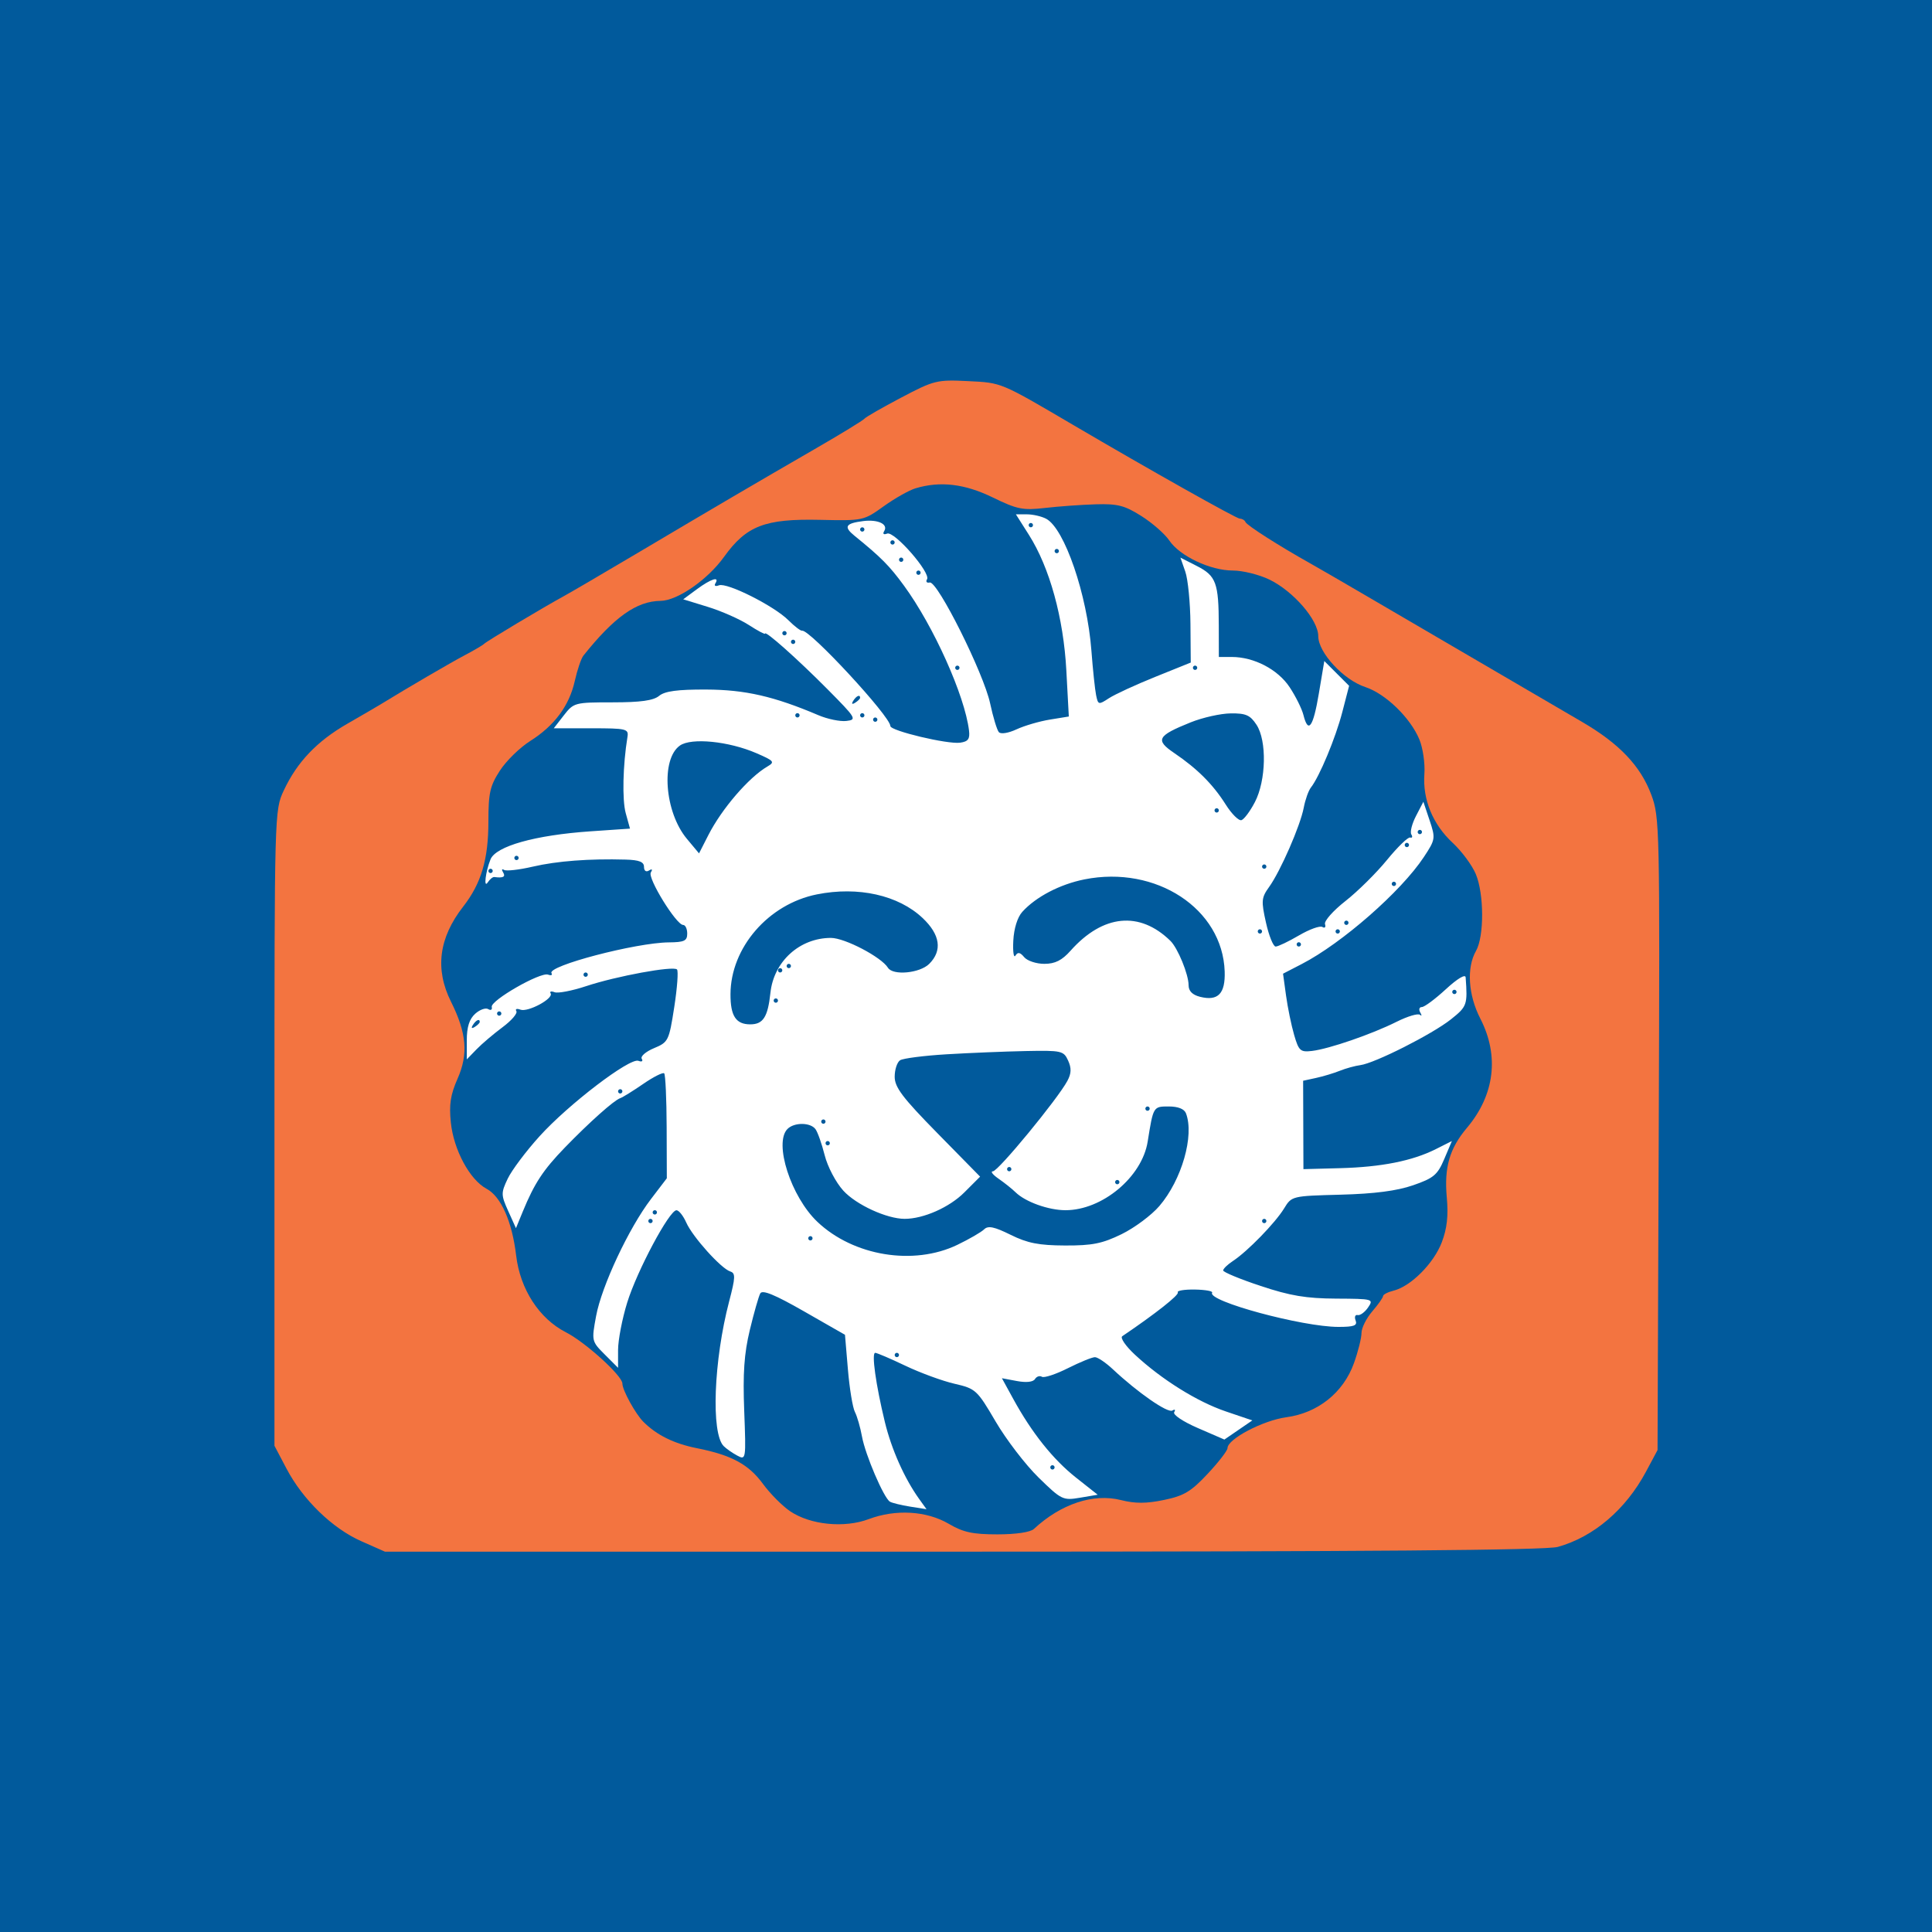
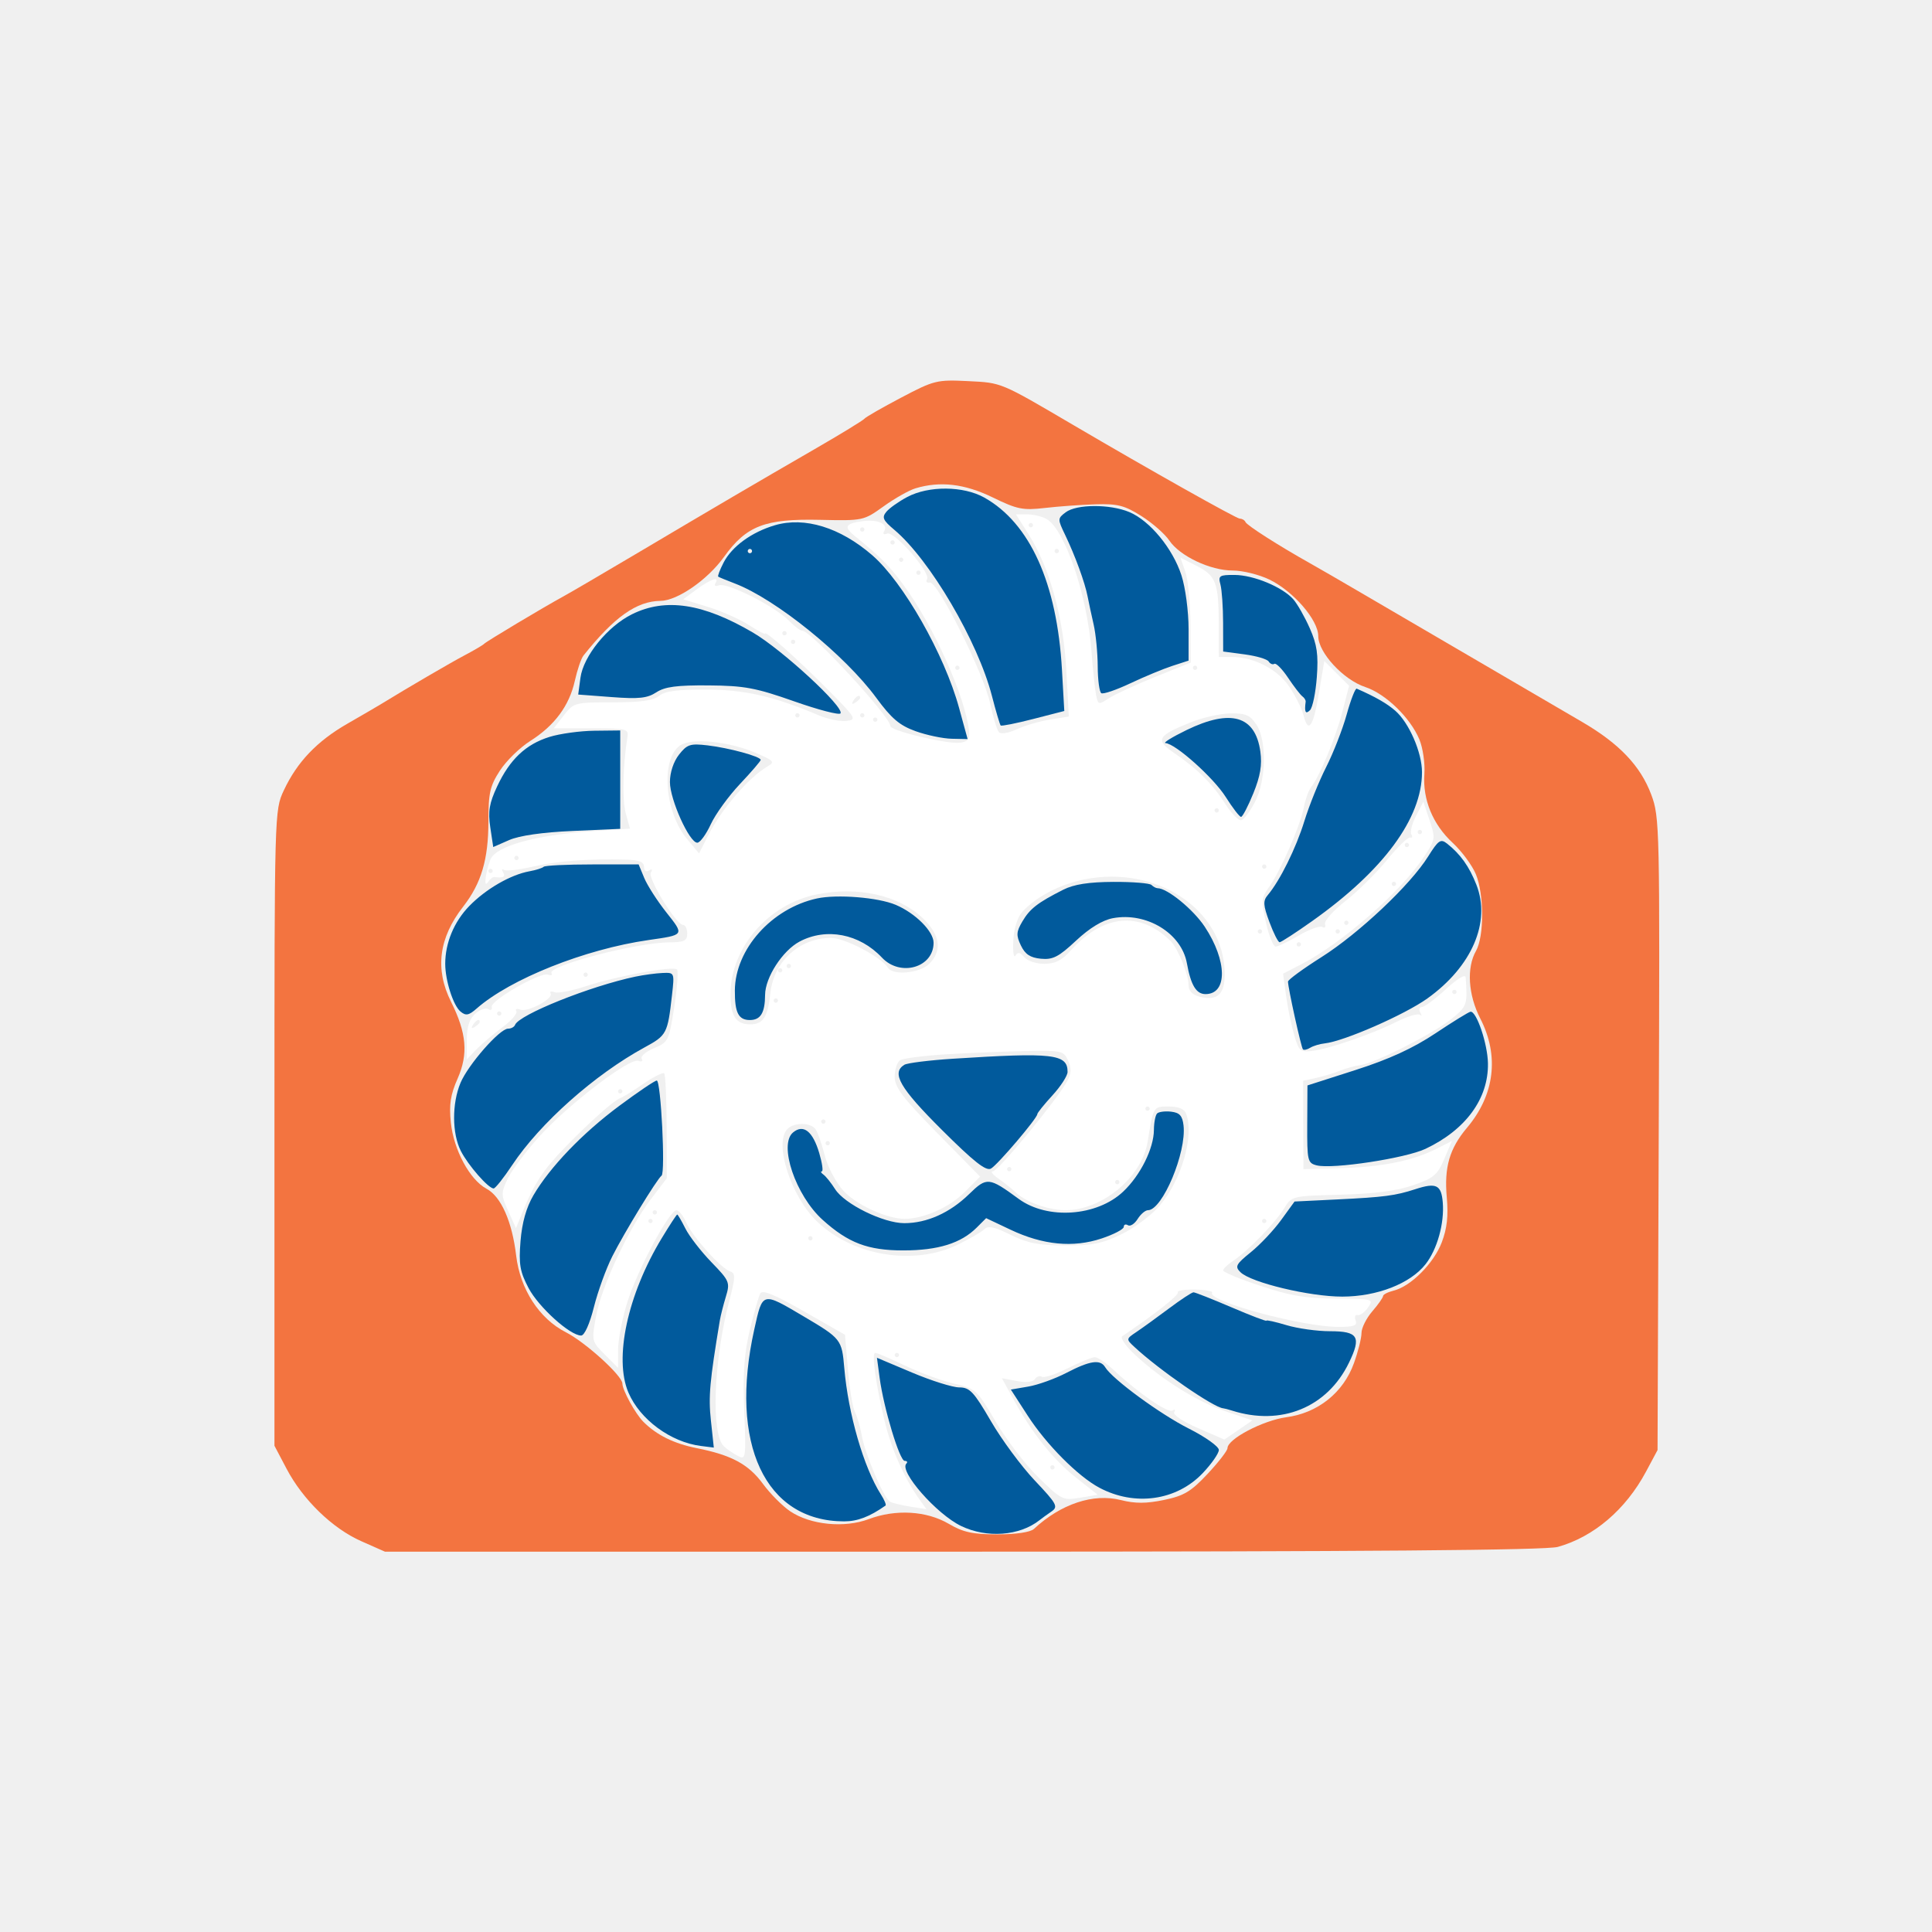
<svg xmlns="http://www.w3.org/2000/svg" viewBox="0 0 447 447">
-   <rect x="0" y="0" width="447" height="447" fill="#015A9C" />
+   <path d="M 209.929 114.976 C 207.964 116.015, 205.780 117.560, 205.075 118.410 C 203.992 119.714, 204.281 120.365, 206.925 122.590 C 215.143 129.505, 226.231 148.373, 229.497 161.001 C 230.422 164.575, 231.333 167.657, 231.522 167.849 C 231.710 168.041, 235.100 167.366, 239.053 166.349 L 246.242 164.500 245.704 155 C 244.567 134.928, 238.302 121.034, 227.720 115.115 C 222.891 112.414, 214.894 112.352, 209.929 114.976 M 246.563 118.529 C 244.678 119.955, 244.674 120.093, 246.432 123.747 C 248.740 128.545, 251.024 134.801, 251.637 138 C 251.901 139.375, 252.529 142.300, 253.034 144.500 C 253.538 146.700, 253.962 151.061, 253.976 154.191 C 253.989 157.321, 254.365 160.107, 254.810 160.383 C 255.256 160.658, 258.293 159.621, 261.560 158.079 C 264.827 156.537, 269.188 154.728, 271.250 154.060 L 275 152.845 275 145.537 C 275 141.476, 274.267 135.959, 273.349 133.119 C 271.342 126.904, 266.027 120.456, 261.274 118.470 C 256.794 116.598, 249.075 116.629, 246.563 118.529 M 179.265 121.530 C 173.900 123.114, 169.343 126.436, 167.411 130.172 C 166.554 131.830, 165.998 133.291, 166.176 133.420 C 166.354 133.549, 168.075 134.256, 170 134.992 C 179.488 138.615, 195.456 151.527, 202.768 161.488 C 206.262 166.249, 208.150 167.848, 211.840 169.172 C 214.403 170.092, 218.159 170.880, 220.186 170.922 L 223.873 171 221.886 163.750 C 218.503 151.400, 208.993 134.688, 201.803 128.457 C 194.381 122.026, 186.152 119.496, 179.265 121.530 M 173 127.500 C 173 127.775, 173.225 128, 173.500 128 C 173.775 128, 174 127.775, 174 127.500 C 174 127.225, 173.775 127, 173.500 127 C 173.225 127, 173 127.225, 173 127.500 M 282.370 135.250 C 282.701 136.488, 282.979 140.480, 282.986 144.121 L 283 150.742 287.959 151.400 C 290.686 151.762, 293.192 152.502, 293.528 153.045 C 293.864 153.588, 294.459 153.834, 294.851 153.592 C 295.244 153.349, 296.671 154.804, 298.023 156.825 C 299.376 158.846, 300.862 160.775, 301.326 161.112 C 301.791 161.448, 302.132 162.011, 302.085 162.362 C 301.764 164.761, 302.063 165.337, 303.092 164.308 C 303.692 163.708, 304.401 160.272, 304.667 156.672 C 305.053 151.448, 304.724 149.165, 303.037 145.351 C 301.875 142.723, 300.153 139.706, 299.212 138.645 C 296.683 135.798, 290.041 133.047, 285.633 133.022 C 282.108 133.002, 281.820 133.198, 282.370 135.250 M 146.219 142.121 C 140.564 144.920, 134.969 151.815, 134.299 156.810 L 133.778 160.695 141.526 161.281 C 147.803 161.755, 149.763 161.547, 151.848 160.183 C 153.832 158.886, 156.607 158.518, 163.961 158.579 C 172.237 158.647, 174.855 159.135, 183.732 162.262 C 189.360 164.244, 194.192 165.499, 194.469 165.050 C 195.365 163.600, 180.984 150.330, 174.210 146.357 C 162.672 139.590, 153.987 138.276, 146.219 142.121 M 311.585 165.286 C 310.638 168.704, 308.496 174.195, 306.825 177.490 C 305.154 180.784, 302.885 186.409, 301.782 189.990 C 299.857 196.242, 296.146 203.740, 293.320 207.091 C 292.190 208.430, 292.251 209.419, 293.705 213.341 C 294.654 215.903, 295.714 218, 296.059 218 C 296.404 218, 299.794 215.798, 303.593 213.106 C 320.092 201.417, 329 189.340, 329 178.662 C 329 174.101, 326.027 167.249, 322.836 164.454 C 320.903 162.762, 318.220 161.223, 313.904 159.333 C 313.576 159.190, 312.533 161.868, 311.585 165.286 M 274.500 168.926 C 271.200 170.533, 269.022 171.881, 269.660 171.923 C 272 172.078, 280.774 179.933, 283.596 184.400 C 285.193 186.928, 286.785 188.997, 287.134 188.998 C 287.482 188.999, 288.763 186.547, 289.980 183.550 C 291.603 179.552, 292.035 176.976, 291.601 173.879 C 290.441 165.580, 284.758 163.934, 274.500 168.926 M 127.127 170.498 C 121.646 172.207, 117.948 175.706, 115.024 181.949 C 113.202 185.838, 112.883 187.733, 113.432 191.396 L 114.119 195.977 117.810 194.359 C 120.149 193.333, 125.527 192.562, 132.500 192.254 L 143.500 191.767 143.500 180.384 L 143.500 169 137.500 169.067 C 134.200 169.104, 129.532 169.748, 127.127 170.498 M 157.102 174.597 C 155.834 176.210, 155 178.724, 155 180.939 C 155 185.008, 159.520 195.015, 161.339 194.974 C 161.978 194.960, 163.374 193.048, 164.443 190.724 C 165.512 188.401, 168.549 184.207, 171.193 181.403 C 173.837 178.600, 176 176.084, 176 175.812 C 176 175.037, 168.688 173.040, 163.710 172.455 C 159.700 171.983, 158.973 172.219, 157.102 174.597 M 330.413 198.176 C 326.304 204.743, 314.417 215.957, 305.750 221.443 C 301.488 224.141, 298 226.691, 298 227.109 C 298 228.545, 301.054 242.387, 301.460 242.794 C 301.684 243.017, 302.440 242.846, 303.141 242.413 C 303.842 241.980, 305.357 241.525, 306.508 241.402 C 310.936 240.930, 324.984 234.778, 330.257 231.002 C 340.551 223.631, 344.979 213.357, 341.591 204.708 C 339.934 200.477, 337.903 197.628, 334.795 195.176 C 333.321 194.013, 332.791 194.376, 330.413 198.176 M 125.789 200.544 C 125.490 200.843, 124.011 201.312, 122.501 201.586 C 118.126 202.379, 112.401 205.687, 108.563 209.638 C 105.050 213.256, 103.011 218.162, 103.011 223 C 103.011 226.852, 104.866 232.644, 106.546 234.039 C 107.784 235.066, 108.461 234.940, 110.279 233.342 C 118.074 226.492, 135.310 219.619, 150 217.502 C 158.453 216.284, 158.371 216.411, 154.153 211.074 C 152.063 208.430, 149.769 204.857, 149.055 203.134 L 147.757 200 137.045 200 C 131.154 200, 126.089 200.245, 125.789 200.544 M 246 205.852 C 240.069 208.855, 238.296 210.230, 236.561 213.166 C 235.128 215.592, 235.077 216.390, 236.202 218.748 C 237.178 220.795, 238.363 221.582, 240.830 221.819 C 243.598 222.085, 244.941 221.394, 248.959 217.636 C 252.079 214.717, 255.076 212.889, 257.482 212.437 C 265.258 210.979, 273.353 215.906, 274.607 222.862 C 275.523 227.939, 276.766 230, 278.913 230 C 284.045 230, 283.954 222.293, 278.730 214.405 C 276.080 210.406, 270.085 205.507, 267.833 205.502 C 267.467 205.501, 266.829 205.162, 266.417 204.750 C 266.004 204.338, 262.029 204.018, 257.583 204.040 C 251.894 204.068, 248.464 204.605, 246 205.852 M 189 207.878 C 178.530 210.164, 170.079 219.645, 170.022 229.168 C 169.991 234.303, 170.855 236, 173.500 236 C 175.982 236, 176.991 234.328, 177.016 230.168 C 177.041 226.152, 181.059 219.943, 184.984 217.854 C 191.184 214.555, 198.879 216.049, 204.053 221.556 C 208.302 226.079, 216 223.868, 216 218.124 C 216 215.493, 211.803 211.288, 207.244 209.351 C 203.197 207.632, 193.656 206.862, 189 207.878 M 147 225.964 C 136.559 228.155, 120.064 234.769, 119.167 237.125 C 118.983 237.606, 118.253 238, 117.544 238 C 115.613 238, 108.302 246.342, 106.542 250.555 C 104.539 255.347, 104.577 262.267, 106.627 266.300 C 108.299 269.587, 112.956 274.923, 114.197 274.972 C 114.580 274.988, 116.519 272.551, 118.506 269.558 C 124.933 259.874, 137.611 248.602, 149.121 242.338 C 154.276 239.532, 154.463 239.176, 155.474 230.250 C 156.068 225.012, 156.063 225, 153.284 225.115 C 151.753 225.178, 148.925 225.560, 147 225.964 M 332.113 239.081 C 326.938 242.533, 321.399 245.074, 313.613 247.570 L 302.500 251.133 302.454 260.099 C 302.411 268.562, 302.533 269.096, 304.642 269.625 C 308.332 270.551, 325.190 267.989, 329.819 265.799 C 339.143 261.386, 344.405 254.171, 344.259 246 C 344.178 241.499, 341.625 233.932, 340.237 234.077 C 339.831 234.119, 336.176 236.371, 332.113 239.081 M 220.479 244.956 C 214.967 245.310, 209.905 245.941, 209.229 246.359 C 206.180 248.243, 208.183 251.720, 217.883 261.384 C 225.343 268.815, 228.139 271.018, 229.284 270.365 C 230.839 269.478, 240 258.715, 240 257.774 C 240 257.487, 241.575 255.532, 243.500 253.430 C 245.425 251.329, 247 248.887, 247 248.005 C 247 243.849, 243.685 243.468, 220.479 244.956 M 143.337 255.816 C 134.775 262.171, 127.259 269.996, 123.412 276.559 C 121.769 279.363, 120.776 282.892, 120.434 287.133 C 120.002 292.512, 120.289 294.198, 122.286 298 C 124.606 302.415, 131.891 309, 134.456 309 C 135.225 309, 136.436 306.298, 137.417 302.390 C 138.330 298.755, 140.249 293.468, 141.682 290.640 C 144.478 285.120, 151.988 272.823, 153.065 272 C 153.984 271.297, 152.911 250, 151.956 250 C 151.525 250, 147.647 252.617, 143.337 255.816 M 267.713 257.621 C 267.321 258.013, 266.990 259.721, 266.978 261.417 C 266.947 265.717, 263.864 271.913, 259.872 275.695 C 253.799 281.449, 242.333 282.250, 235.695 277.385 C 228.799 272.330, 228.318 272.284, 224.220 276.277 C 219.768 280.616, 214.451 283, 209.228 283 C 204.380 283, 195.422 278.598, 193.220 275.134 C 192.300 273.685, 191.086 272.169, 190.523 271.765 C 189.960 271.361, 189.790 271.024, 190.144 271.015 C 190.499 271.007, 190.231 269.109, 189.548 266.798 C 188.051 261.726, 185.889 260.018, 183.488 262.010 C 180.092 264.828, 184.075 276.597, 190.334 282.236 C 196.277 287.590, 200.813 289.307, 209 289.303 C 217.061 289.298, 222.350 287.650, 225.992 284.008 L 228.159 281.841 233.810 284.517 C 241.293 288.060, 248.277 288.733, 254.863 286.545 C 257.688 285.607, 260 284.399, 260 283.861 C 260 283.322, 260.435 283.151, 260.967 283.480 C 261.499 283.809, 262.508 283.160, 263.208 282.039 C 263.908 280.917, 264.987 280, 265.605 280 C 268.941 280, 274.544 266.650, 273.831 260.400 C 273.574 258.148, 272.933 257.434, 270.963 257.204 C 269.567 257.041, 268.104 257.229, 267.713 257.621 M 327.500 275.125 C 322.854 276.635, 320.265 276.977, 309.508 277.504 L 299.517 277.993 296.404 282.283 C 294.691 284.643, 291.538 287.990, 289.395 289.722 C 285.944 292.512, 285.671 293.038, 287 294.343 C 289.452 296.750, 303.016 300.001, 310.564 299.990 C 318.613 299.979, 326.288 296.992, 329.825 292.495 C 332.525 289.062, 334.209 283.015, 333.806 278.192 C 333.468 274.134, 332.299 273.565, 327.500 275.125 M 153.107 286.471 C 145.193 299.529, 142.011 314.286, 145.402 322.204 C 148.067 328.427, 155.171 333.661, 162.150 334.544 L 165.151 334.924 164.475 328.613 C 163.885 323.105, 164.197 319.621, 166.546 305.500 C 166.729 304.400, 167.353 301.938, 167.933 300.028 C 168.941 296.710, 168.793 296.355, 164.601 292.028 C 162.189 289.538, 159.480 286.038, 158.582 284.250 C 157.684 282.462, 156.830 281, 156.686 281 C 156.541 281, 154.930 283.462, 153.107 286.471 M 270.437 302.750 C 267.682 304.813, 264.319 307.244, 262.964 308.153 C 260.507 309.801, 260.505 309.811, 262.500 311.668 C 268.165 316.942, 280.774 325.654, 283 325.831 C 283.275 325.853, 284.175 326.087, 285 326.350 C 296.429 330.002, 307.088 325.647, 312.110 315.273 C 315.016 309.270, 314.244 308, 307.690 308 C 304.735 308, 300.221 307.369, 297.659 306.598 C 295.097 305.827, 293 305.360, 293 305.560 C 293 305.760, 289.360 304.366, 284.911 302.462 C 280.463 300.558, 276.513 299, 276.134 299 C 275.756 299, 273.192 300.688, 270.437 302.750 M 174.519 307.559 C 168.632 334.019, 177.020 351.968, 195.285 351.994 C 198.388 351.999, 201.208 350.923, 204.885 348.334 C 205.097 348.185, 204.617 347.036, 203.819 345.781 C 199.828 339.513, 196.246 327.148, 195.337 316.500 C 194.774 309.898, 194.611 309.692, 185.884 304.537 C 176.271 298.859, 176.466 298.807, 174.519 307.559 M 203.524 318.821 C 204.454 325.779, 208.142 338, 209.312 338 C 209.874 338, 210.049 338.284, 209.702 338.631 C 207.958 340.375, 216.675 350.313, 222.357 353.058 C 228.308 355.933, 235.883 355.376, 240.500 351.723 C 241.050 351.288, 242.297 350.384, 243.271 349.714 C 244.885 348.604, 244.541 347.965, 239.419 342.548 C 236.326 339.277, 231.755 333.091, 229.263 328.801 C 225.321 322.018, 224.367 321, 221.944 321 C 220.412 321, 215.500 319.457, 211.029 317.571 L 202.899 314.143 203.524 318.821 M 246.734 317.634 C 244.113 318.996, 240.147 320.423, 237.922 320.805 L 233.875 321.500 237.792 327.558 C 242.094 334.213, 249.395 341.557, 254.330 344.194 C 262.516 348.570, 272.190 347.219, 278.250 340.854 C 280.313 338.688, 282 336.265, 282 335.470 C 282 334.676, 278.878 332.453, 275.062 330.531 C 268.388 327.170, 257.362 319.080, 255.700 316.326 C 254.567 314.446, 252.209 314.790, 246.734 317.634" fill="#015A9C" fill-rule="evenodd" />
  <path d="M 208.479 92.008 C 204.090 94.318, 200.275 96.509, 200 96.877 C 199.725 97.244, 194.550 100.406, 188.500 103.903 C 174.892 111.768, 165.494 117.280, 147.500 127.953 C 139.800 132.519, 132.150 136.996, 130.500 137.901 C 125.506 140.638, 112.534 148.398, 112 148.967 C 111.725 149.260, 109.700 150.450, 107.500 151.612 C 104.181 153.364, 94.286 159.142, 88 162.999 C 87.175 163.505, 83.741 165.504, 80.369 167.442 C 73.327 171.489, 68.725 176.320, 65.651 182.897 C 63.511 187.477, 63.500 187.869, 63.500 261 L 63.500 334.500 66.311 339.838 C 70.091 347.014, 76.922 353.633, 83.592 356.583 L 89.081 359.011 222.790 359.003 C 316.260 358.997, 357.679 358.667, 360.418 357.904 C 368.717 355.594, 376.136 349.267, 380.825 340.500 L 383.500 335.500 383.775 262.354 C 384.042 191.210, 383.995 189.061, 382.042 183.843 C 379.561 177.212, 374.659 172.054, 366.083 167.050 C 350.639 158.040, 323.830 142.377, 315.500 137.498 C 310.550 134.599, 304.925 131.344, 303 130.265 C 295.850 126.256, 288.490 121.554, 288.167 120.789 C 287.983 120.355, 287.393 120, 286.856 120 C 286.070 120, 266.068 108.754, 248.349 98.350 C 231.369 88.381, 231.807 88.564, 223.979 88.179 C 216.757 87.824, 216.140 87.976, 208.479 92.008 M 211.804 112.985 C 210.321 113.432, 207.008 115.306, 204.441 117.149 C 199.817 120.469, 199.681 120.498, 189.724 120.275 C 176.966 119.990, 172.692 121.640, 167.513 128.849 C 163.712 134.140, 156.715 138.985, 152.822 139.022 C 147.294 139.074, 142.094 142.767, 134.983 151.689 C 134.462 152.342, 133.566 154.976, 132.991 157.541 C 131.698 163.310, 128.292 167.894, 122.644 171.463 C 120.265 172.967, 117.122 176.043, 115.660 178.299 C 113.368 181.834, 113 183.461, 113 190.074 C 113 198.833, 111.355 204.382, 107.166 209.756 C 101.511 217.010, 100.589 224.244, 104.358 231.783 C 107.964 238.995, 108.380 243.886, 105.871 249.558 C 104.229 253.272, 103.879 255.543, 104.310 259.718 C 104.964 266.048, 108.685 272.958, 112.557 275.031 C 115.923 276.832, 118.486 282.609, 119.422 290.500 C 120.345 298.288, 124.763 305.101, 130.927 308.243 C 135.439 310.544, 144 318.313, 144 320.108 C 144 321.624, 147.011 327.110, 148.856 328.957 C 151.929 332.031, 155.932 334.007, 161.222 335.059 C 169.257 336.658, 173.204 338.790, 176.525 343.324 C 178.189 345.596, 181.025 348.448, 182.826 349.662 C 187.496 352.809, 195.364 353.593, 201 351.472 C 207.224 349.129, 214.376 349.550, 219.514 352.561 C 222.866 354.526, 225.055 355, 230.766 355 C 235.053 355, 238.390 354.506, 239.206 353.750 C 245.470 347.942, 252.960 345.457, 259.349 347.066 C 262.646 347.896, 265.215 347.890, 269.308 347.040 C 273.939 346.078, 275.562 345.107, 279.412 340.990 C 281.936 338.293, 284 335.623, 284 335.057 C 284 332.946, 292.198 328.638, 297.616 327.903 C 304.931 326.910, 310.816 322.201, 313.259 315.385 C 314.222 312.698, 315.008 309.557, 315.005 308.406 C 315.002 307.254, 316.124 305.004, 317.499 303.406 C 318.873 301.807, 319.998 300.211, 319.999 299.858 C 319.999 299.506, 321.117 298.937, 322.482 298.594 C 326.437 297.601, 331.725 292.287, 333.573 287.447 C 334.796 284.247, 335.124 281.309, 334.738 277.047 C 334.106 270.080, 335.369 265.724, 339.410 260.931 C 345.822 253.326, 346.924 244.280, 342.490 235.658 C 339.683 230.198, 339.283 223.878, 341.500 220 C 343.404 216.670, 343.378 206.841, 341.454 202.237 C 340.604 200.202, 338.201 196.954, 336.114 195.019 C 331.490 190.731, 329.124 184.979, 329.554 179.070 C 329.731 176.633, 329.207 173.033, 328.389 171.070 C 326.300 166.054, 320.576 160.510, 315.891 158.964 C 310.828 157.293, 305 150.986, 305 147.177 C 305 143.440, 299.239 136.778, 293.682 134.088 C 291.309 132.940, 287.498 132, 285.211 132 C 280.025 132, 272.955 128.652, 270.534 125.050 C 269.524 123.548, 266.630 121.010, 264.102 119.410 C 260.205 116.943, 258.591 116.528, 253.502 116.681 C 250.201 116.781, 244.920 117.160, 241.767 117.523 C 236.654 118.112, 235.348 117.849, 229.688 115.092 C 223.193 111.927, 217.524 111.260, 211.804 112.985" fill="#F37440" fill-rule="evenodd" />
  <path d="M 238.057 123.750 C 242.852 131.310, 246.063 142.947, 246.717 155.138 L 247.288 165.776 242.894 166.491 C 240.477 166.885, 237.011 167.899, 235.192 168.745 C 233.296 169.627, 231.549 169.903, 231.100 169.392 C 230.669 168.901, 229.762 165.907, 229.084 162.739 C 227.595 155.777, 216.908 134.384, 215.114 134.775 C 214.419 134.926, 214.136 134.588, 214.485 134.024 C 215.403 132.540, 206.920 122.817, 205.262 123.453 C 204.443 123.767, 204.169 123.536, 204.576 122.877 C 205.564 121.278, 203.142 120.128, 199.705 120.563 C 195.591 121.083, 195.132 121.874, 197.724 123.976 C 203.860 128.950, 205.793 130.901, 209.172 135.528 C 216.022 144.907, 223.207 160.916, 224.195 169 C 224.436 170.974, 224.005 171.570, 222.149 171.833 C 219.248 172.243, 206 169.086, 206 167.984 C 206 165.763, 187.307 145.570, 185.575 145.920 C 185.234 145.989, 183.812 144.902, 182.415 143.505 C 179.100 140.191, 168.201 134.709, 166.344 135.422 C 165.536 135.732, 165.166 135.540, 165.507 134.989 C 166.571 133.268, 164.502 133.916, 161.232 136.329 L 158.075 138.658 163.787 140.417 C 166.929 141.384, 171.188 143.267, 173.250 144.602 C 175.313 145.936, 177 146.835, 177 146.600 C 177 145.779, 184.545 152.494, 191.466 159.474 C 198.105 166.171, 198.309 166.514, 195.819 166.806 C 194.382 166.975, 191.472 166.375, 189.353 165.474 C 179.081 161.104, 172.391 159.574, 163.407 159.537 C 156.754 159.510, 153.825 159.903, 152.496 161 C 151.180 162.086, 148.211 162.500, 141.734 162.500 C 132.981 162.500, 132.740 162.564, 130.457 165.500 L 128.124 168.500 136.812 168.500 C 144.942 168.500, 145.479 168.628, 145.174 170.500 C 144.106 177.049, 143.925 185.069, 144.776 188.153 L 145.760 191.714 136.630 192.340 C 123.815 193.219, 114.704 195.778, 113.483 198.842 C 112.335 201.721, 111.861 205.645, 112.840 204.165 C 113.326 203.430, 114.011 202.868, 114.362 202.915 C 116.420 203.190, 117.036 202.867, 116.405 201.845 C 116.012 201.211, 116.110 200.950, 116.622 201.266 C 117.134 201.583, 120.124 201.244, 123.266 200.513 C 128.873 199.210, 136.321 198.644, 144.750 198.881 C 147.882 198.969, 149 199.410, 149 200.559 C 149 201.483, 149.470 201.827, 150.155 201.405 C 150.880 200.956, 151.037 201.131, 150.577 201.875 C 149.786 203.156, 156.472 214, 158.053 214 C 158.574 214, 159 214.900, 159 216 C 159 217.681, 158.322 218.006, 154.750 218.035 C 147.124 218.098, 126.567 223.490, 127.597 225.157 C 127.876 225.608, 127.518 225.760, 126.802 225.496 C 125.031 224.840, 113.431 231.496, 113.775 232.970 C 113.926 233.618, 113.560 233.846, 112.962 233.476 C 112.363 233.107, 111.002 233.593, 109.937 234.557 C 108.581 235.785, 108 237.628, 108 240.707 L 108 245.103 110.250 242.783 C 111.487 241.506, 114.196 239.204, 116.269 237.666 C 118.342 236.128, 119.781 234.454, 119.467 233.946 C 119.153 233.438, 119.571 233.282, 120.396 233.599 C 122.132 234.264, 128.136 231.029, 127.394 229.828 C 127.120 229.385, 127.534 229.268, 128.314 229.567 C 129.094 229.866, 132.380 229.234, 135.616 228.161 C 142.641 225.833, 155.757 223.424, 156.634 224.300 C 156.976 224.643, 156.691 228.559, 156 233.002 C 154.782 240.830, 154.636 241.125, 151.300 242.519 C 149.406 243.311, 148.137 244.412, 148.480 244.968 C 148.830 245.534, 148.490 245.741, 147.704 245.440 C 145.704 244.672, 131.520 255.499, 124.820 262.907 C 121.695 266.361, 118.387 270.771, 117.469 272.707 C 115.897 276.019, 115.904 276.461, 117.587 280.192 L 119.375 284.157 120.948 280.329 C 123.642 273.775, 125.682 270.671, 130.694 265.500 C 136.390 259.624, 142.090 254.541, 143.500 254.079 C 144.050 253.899, 146.444 252.414, 148.820 250.780 C 151.196 249.145, 153.379 248.046, 153.671 248.338 C 153.963 248.629, 154.219 254.211, 154.241 260.742 L 154.280 272.615 150.617 277.415 C 145.503 284.114, 139.200 297.548, 137.919 304.479 C 136.852 310.253, 136.870 310.331, 139.921 313.383 L 143 316.462 143 312.336 C 143 310.067, 143.949 305.138, 145.109 301.383 C 147.373 294.052, 154.851 280.028, 156.506 280.011 C 157.059 280.005, 158.080 281.285, 158.775 282.855 C 160.242 286.167, 166.829 293.495, 168.948 294.170 C 170.197 294.569, 170.164 295.518, 168.709 301.066 C 165.119 314.758, 164.480 331.623, 167.439 334.582 C 168.045 335.188, 169.460 336.176, 170.582 336.777 C 172.593 337.853, 172.617 337.698, 172.185 326.401 C 171.853 317.726, 172.169 313.176, 173.483 307.717 C 174.439 303.748, 175.526 299.938, 175.900 299.251 C 176.387 298.354, 179.248 299.529, 186.039 303.414 L 195.500 308.826 196.179 316.845 C 196.552 321.256, 197.280 325.682, 197.797 326.682 C 198.314 327.682, 199.051 330.240, 199.436 332.368 C 200.196 336.576, 204.470 346.554, 205.887 347.430 C 206.371 347.729, 208.476 348.245, 210.565 348.578 L 214.364 349.181 212.683 346.841 C 209.279 342.101, 206.260 335.332, 204.726 329 C 202.629 320.344, 201.604 313, 202.493 313 C 202.890 313, 206.030 314.344, 209.471 315.986 C 212.913 317.629, 218.021 319.502, 220.824 320.149 C 225.757 321.287, 226.060 321.566, 230.366 328.912 C 232.812 333.086, 237.281 338.910, 240.296 341.857 C 245.582 347.021, 245.925 347.188, 249.872 346.522 L 253.965 345.830 248.966 341.879 C 243.646 337.674, 238.745 331.534, 234.444 323.686 L 231.806 318.873 235.289 319.526 C 237.437 319.929, 239.033 319.756, 239.455 319.073 C 239.831 318.465, 240.555 318.225, 241.063 318.539 C 241.572 318.854, 244.278 317.961, 247.076 316.555 C 249.875 315.150, 252.690 314.002, 253.332 314.005 C 253.974 314.007, 255.850 315.275, 257.500 316.821 C 263.228 322.190, 270.176 327.009, 271.240 326.352 C 271.828 325.988, 272.022 326.155, 271.672 326.722 C 271.309 327.310, 273.670 328.896, 277.158 330.409 L 283.282 333.065 286.513 330.851 L 289.744 328.637 283.622 326.559 C 276.995 324.311, 268.796 319.196, 262.592 313.439 C 260.443 311.445, 259.121 309.518, 259.654 309.156 C 267.366 303.937, 272.867 299.594, 272.508 299.012 C 272.260 298.612, 274.037 298.318, 276.455 298.358 C 278.873 298.398, 280.670 298.725, 280.448 299.085 C 279.249 301.024, 301.315 307, 309.672 307 C 313.282 307, 314.097 306.695, 313.643 305.512 C 313.329 304.694, 313.542 304.131, 314.116 304.262 C 314.691 304.393, 315.776 303.600, 316.528 302.500 C 317.861 300.549, 317.679 300.499, 309.122 300.456 C 302.209 300.421, 298.509 299.800, 291.674 297.529 C 286.903 295.944, 283 294.328, 283 293.938 C 283 293.549, 284.025 292.559, 285.277 291.738 C 288.615 289.551, 295.054 282.936, 297.088 279.604 C 298.851 276.716, 298.892 276.706, 310.178 276.409 C 318.002 276.203, 323.179 275.531, 326.935 274.232 C 331.700 272.585, 332.589 271.838, 334.144 268.177 L 335.917 264.002 332.209 265.865 C 326.772 268.597, 319.601 270.023, 310.034 270.276 L 301.569 270.500 301.534 260.275 L 301.500 250.049 304.500 249.397 C 306.150 249.039, 308.625 248.292, 310 247.738 C 311.375 247.184, 313.505 246.597, 314.734 246.435 C 318.089 245.992, 331.381 239.274, 335.701 235.838 C 339.431 232.872, 339.566 232.486, 339.101 226.123 C 339.041 225.308, 337.169 226.433, 334.522 228.873 C 332.060 231.143, 329.558 233, 328.963 233 C 328.369 233, 328.206 233.563, 328.601 234.250 C 328.997 234.938, 328.969 235.183, 328.539 234.795 C 328.108 234.407, 325.674 235.132, 323.128 236.406 C 317.395 239.276, 307.482 242.692, 303.549 243.153 C 300.860 243.469, 300.492 243.139, 299.420 239.450 C 298.772 237.222, 297.929 233.122, 297.547 230.340 L 296.851 225.280 301.175 223.046 C 310.496 218.232, 324.173 206.251, 329.425 198.300 C 332.112 194.232, 332.155 193.964, 330.761 189.800 L 329.322 185.500 327.620 188.779 C 326.684 190.583, 326.195 192.507, 326.533 193.054 C 326.872 193.602, 326.748 193.926, 326.259 193.775 C 325.769 193.624, 323.355 195.964, 320.893 198.977 C 318.432 201.989, 314.107 206.264, 311.283 208.477 C 308.459 210.689, 306.335 213.086, 306.563 213.802 C 306.791 214.518, 306.519 214.821, 305.959 214.474 C 305.398 214.128, 302.961 215.005, 300.542 216.423 C 298.123 217.840, 295.694 219, 295.144 219 C 294.594 219, 293.587 216.511, 292.906 213.470 C 291.777 208.426, 291.841 207.701, 293.626 205.220 C 296.254 201.571, 300.847 191.056, 301.641 186.875 C 301.993 185.019, 302.739 182.919, 303.297 182.209 C 305.289 179.677, 309.018 170.719, 310.565 164.747 L 312.138 158.677 309.269 155.808 L 306.400 152.939 305.135 160.469 C 303.823 168.276, 302.683 169.858, 301.569 165.419 C 301.213 164, 299.777 161.108, 298.378 158.994 C 295.653 154.878, 290.141 152, 284.980 152 L 282 152 281.986 144.750 C 281.968 134.858, 281.370 133.229, 276.926 130.962 L 273.109 129.015 274.236 132.247 C 274.855 134.024, 275.393 139.487, 275.431 144.386 L 275.500 153.293 267.265 156.614 C 262.735 158.440, 257.916 160.664, 256.556 161.555 C 254.180 163.112, 254.063 163.083, 253.601 160.838 C 253.337 159.552, 252.846 154.900, 252.511 150.500 C 251.525 137.545, 246.296 122.299, 242.062 120.033 C 241 119.465, 238.987 119, 237.588 119 L 235.044 119 238.057 123.750 M 238 121.500 C 238 121.775, 238.225 122, 238.500 122 C 238.775 122, 239 121.775, 239 121.500 C 239 121.225, 238.775 121, 238.500 121 C 238.225 121, 238 121.225, 238 121.500 M 199 122.500 C 199 122.775, 199.225 123, 199.500 123 C 199.775 123, 200 122.775, 200 122.500 C 200 122.225, 199.775 122, 199.500 122 C 199.225 122, 199 122.225, 199 122.500 M 206 125.500 C 206 125.775, 206.225 126, 206.500 126 C 206.775 126, 207 125.775, 207 125.500 C 207 125.225, 206.775 125, 206.500 125 C 206.225 125, 206 125.225, 206 125.500 M 244 127.500 C 244 127.775, 244.225 128, 244.500 128 C 244.775 128, 245 127.775, 245 127.500 C 245 127.225, 244.775 127, 244.500 127 C 244.225 127, 244 127.225, 244 127.500 M 208 129.500 C 208 129.775, 208.225 130, 208.500 130 C 208.775 130, 209 129.775, 209 129.500 C 209 129.225, 208.775 129, 208.500 129 C 208.225 129, 208 129.225, 208 129.500 M 212 132.500 C 212 132.775, 212.225 133, 212.500 133 C 212.775 133, 213 132.775, 213 132.500 C 213 132.225, 212.775 132, 212.500 132 C 212.225 132, 212 132.225, 212 132.500 M 181 146.500 C 181 146.775, 181.225 147, 181.500 147 C 181.775 147, 182 146.775, 182 146.500 C 182 146.225, 181.775 146, 181.500 146 C 181.225 146, 181 146.225, 181 146.500 M 183 148.500 C 183 148.775, 183.225 149, 183.500 149 C 183.775 149, 184 148.775, 184 148.500 C 184 148.225, 183.775 148, 183.500 148 C 183.225 148, 183 148.225, 183 148.500 M 221 154.500 C 221 154.775, 221.225 155, 221.500 155 C 221.775 155, 222 154.775, 222 154.500 C 222 154.225, 221.775 154, 221.500 154 C 221.225 154, 221 154.225, 221 154.500 M 276 154.500 C 276 154.775, 276.225 155, 276.500 155 C 276.775 155, 277 154.775, 277 154.500 C 277 154.225, 276.775 154, 276.500 154 C 276.225 154, 276 154.225, 276 154.500 M 197.405 162.155 C 196.962 162.870, 197.130 163.038, 197.845 162.595 C 198.480 162.203, 199 161.684, 199 161.441 C 199 160.607, 198.117 161.002, 197.405 162.155 M 184 165.500 C 184 165.775, 184.225 166, 184.500 166 C 184.775 166, 185 165.775, 185 165.500 C 185 165.225, 184.775 165, 184.500 165 C 184.225 165, 184 165.225, 184 165.500 M 199 165.500 C 199 165.775, 199.225 166, 199.500 166 C 199.775 166, 200 165.775, 200 165.500 C 200 165.225, 199.775 165, 199.500 165 C 199.225 165, 199 165.225, 199 165.500 M 275.500 167.119 C 267.728 170.244, 267.216 171.204, 271.701 174.245 C 277.019 177.851, 280.647 181.481, 283.585 186.135 C 284.973 188.333, 286.616 189.961, 287.238 189.754 C 287.859 189.547, 289.257 187.663, 290.344 185.569 C 292.948 180.552, 293.138 171.385, 290.715 167.687 C 289.250 165.452, 288.242 165.009, 284.727 165.055 C 282.402 165.085, 278.250 166.014, 275.500 167.119 M 202 166.500 C 202 166.775, 202.225 167, 202.500 167 C 202.775 167, 203 166.775, 203 166.500 C 203 166.225, 202.775 166, 202.500 166 C 202.225 166, 202 166.225, 202 166.500 M 157.317 172.490 C 152.845 175.623, 153.754 187.886, 158.917 194.070 L 161.733 197.443 163.906 193.183 C 167.004 187.111, 173.246 179.863, 177.539 177.353 C 179.334 176.304, 179.118 176.042, 175 174.259 C 168.617 171.497, 159.971 170.632, 157.317 172.490 M 281 187.500 C 281 187.775, 281.225 188, 281.500 188 C 281.775 188, 282 187.775, 282 187.500 C 282 187.225, 281.775 187, 281.500 187 C 281.225 187, 281 187.225, 281 187.500 M 328 192.500 C 328 192.775, 328.225 193, 328.500 193 C 328.775 193, 329 192.775, 329 192.500 C 329 192.225, 328.775 192, 328.500 192 C 328.225 192, 328 192.225, 328 192.500 M 325 195.500 C 325 195.775, 325.225 196, 325.500 196 C 325.775 196, 326 195.775, 326 195.500 C 326 195.225, 325.775 195, 325.500 195 C 325.225 195, 325 195.225, 325 195.500 M 119 198.500 C 119 198.775, 119.225 199, 119.500 199 C 119.775 199, 120 198.775, 120 198.500 C 120 198.225, 119.775 198, 119.500 198 C 119.225 198, 119 198.225, 119 198.500 M 292 200.500 C 292 200.775, 292.225 201, 292.500 201 C 292.775 201, 293 200.775, 293 200.500 C 293 200.225, 292.775 200, 292.500 200 C 292.225 200, 292 200.225, 292 200.500 M 113 201.500 C 113 201.775, 113.225 202, 113.500 202 C 113.775 202, 114 201.775, 114 201.500 C 114 201.225, 113.775 201, 113.500 201 C 113.225 201, 113 201.225, 113 201.500 M 250.897 203.461 C 245.237 204.591, 239.664 207.503, 236.525 210.972 C 235.402 212.213, 234.589 214.821, 234.444 217.647 C 234.312 220.199, 234.536 221.751, 234.941 221.096 C 235.485 220.216, 236.011 220.309, 236.961 221.453 C 237.667 222.304, 239.761 223, 241.615 223 C 244.110 223, 245.689 222.209, 247.698 219.954 C 255.176 211.562, 263.667 210.723, 270.786 217.674 C 272.503 219.350, 275 225.439, 275 227.949 C 275 229.293, 275.882 230.183, 277.655 230.628 C 281.813 231.672, 283.523 229.910, 283.350 224.758 C 282.865 210.255, 267.470 200.152, 250.897 203.461 M 322 204.500 C 322 204.775, 322.225 205, 322.500 205 C 322.775 205, 323 204.775, 323 204.500 C 323 204.225, 322.775 204, 322.500 204 C 322.225 204, 322 204.225, 322 204.500 M 189 206.930 C 177.762 209.177, 169.033 219.272, 169.010 230.050 C 168.999 235.063, 170.272 237, 173.578 237 C 176.573 237, 177.651 235.314, 178.253 229.688 C 179.030 222.433, 185.025 217, 192.255 217 C 195.450 217, 203.911 221.429, 205.440 223.902 C 206.591 225.765, 212.823 225.177, 215 223 C 218.071 219.929, 217.534 216.240, 213.456 212.394 C 207.844 207.101, 198.539 205.022, 189 206.930 M 311 213.500 C 311 213.775, 311.225 214, 311.500 214 C 311.775 214, 312 213.775, 312 213.500 C 312 213.225, 311.775 213, 311.500 213 C 311.225 213, 311 213.225, 311 213.500 M 291 215.500 C 291 215.775, 291.225 216, 291.500 216 C 291.775 216, 292 215.775, 292 215.500 C 292 215.225, 291.775 215, 291.500 215 C 291.225 215, 291 215.225, 291 215.500 M 309 215.500 C 309 215.775, 309.225 216, 309.500 216 C 309.775 216, 310 215.775, 310 215.500 C 310 215.225, 309.775 215, 309.500 215 C 309.225 215, 309 215.225, 309 215.500 M 300 218.500 C 300 218.775, 300.225 219, 300.500 219 C 300.775 219, 301 218.775, 301 218.500 C 301 218.225, 300.775 218, 300.500 218 C 300.225 218, 300 218.225, 300 218.500 M 182 223.500 C 182 223.775, 182.225 224, 182.500 224 C 182.775 224, 183 223.775, 183 223.500 C 183 223.225, 182.775 223, 182.500 223 C 182.225 223, 182 223.225, 182 223.500 M 180 224.500 C 180 224.775, 180.225 225, 180.500 225 C 180.775 225, 181 224.775, 181 224.500 C 181 224.225, 180.775 224, 180.500 224 C 180.225 224, 180 224.225, 180 224.500 M 135 225.500 C 135 225.775, 135.225 226, 135.500 226 C 135.775 226, 136 225.775, 136 225.500 C 136 225.225, 135.775 225, 135.500 225 C 135.225 225, 135 225.225, 135 225.500 M 336 229.500 C 336 229.775, 336.225 230, 336.500 230 C 336.775 230, 337 229.775, 337 229.500 C 337 229.225, 336.775 229, 336.500 229 C 336.225 229, 336 229.225, 336 229.500 M 179 231.500 C 179 231.775, 179.225 232, 179.500 232 C 179.775 232, 180 231.775, 180 231.500 C 180 231.225, 179.775 231, 179.500 231 C 179.225 231, 179 231.225, 179 231.500 M 115 234.500 C 115 234.775, 115.225 235, 115.500 235 C 115.775 235, 116 234.775, 116 234.500 C 116 234.225, 115.775 234, 115.500 234 C 115.225 234, 115 234.225, 115 234.500 M 109.405 237.155 C 108.962 237.870, 109.130 238.038, 109.845 237.595 C 110.480 237.203, 111 236.684, 111 236.441 C 111 235.607, 110.117 236.002, 109.405 237.155 M 219 243.928 C 213.775 244.243, 208.938 244.864, 208.250 245.309 C 207.563 245.754, 207 247.467, 207 249.115 C 207 251.563, 208.809 253.955, 216.881 262.175 L 226.763 272.237 223.107 275.893 C 219.654 279.346, 213.659 282, 209.312 282 C 205.177 282, 198.086 278.741, 195.114 275.475 C 193.386 273.576, 191.475 269.943, 190.804 267.282 C 190.141 264.652, 189.184 261.938, 188.677 261.250 C 187.506 259.662, 183.767 259.633, 182.200 261.200 C 178.981 264.419, 182.999 276.893, 189.125 282.699 C 197.472 290.610, 211.375 292.892, 221.500 288.013 C 224.250 286.688, 227.038 285.075, 227.695 284.428 C 228.614 283.525, 230.036 283.818, 233.826 285.694 C 237.734 287.628, 240.353 288.142, 246.419 288.166 C 252.721 288.191, 255.042 287.725, 259.514 285.537 C 262.503 284.075, 266.432 281.145, 268.245 279.027 C 273.425 272.976, 276.365 262.720, 274.393 257.582 C 274.005 256.572, 272.566 256, 270.412 256 C 266.821 256, 266.840 255.968, 265.534 264.132 C 264.225 272.323, 255.027 280, 246.523 280 C 242.585 280, 237.241 278.081, 234.960 275.848 C 234.157 275.062, 232.387 273.649, 231.027 272.709 C 229.668 271.769, 229.085 271, 229.733 271 C 230.941 271, 244.713 254.273, 246.957 250.080 C 247.883 248.351, 247.926 247.133, 247.124 245.374 C 246.096 243.116, 245.614 243.009, 237.271 243.178 C 232.447 243.276, 224.225 243.614, 219 243.928 M 143 252.500 C 143 252.775, 143.225 253, 143.500 253 C 143.775 253, 144 252.775, 144 252.500 C 144 252.225, 143.775 252, 143.500 252 C 143.225 252, 143 252.225, 143 252.500 M 265 256.500 C 265 256.775, 265.225 257, 265.500 257 C 265.775 257, 266 256.775, 266 256.500 C 266 256.225, 265.775 256, 265.500 256 C 265.225 256, 265 256.225, 265 256.500 M 190 259.500 C 190 259.775, 190.225 260, 190.500 260 C 190.775 260, 191 259.775, 191 259.500 C 191 259.225, 190.775 259, 190.500 259 C 190.225 259, 190 259.225, 190 259.500 M 191 264.500 C 191 264.775, 191.225 265, 191.500 265 C 191.775 265, 192 264.775, 192 264.500 C 192 264.225, 191.775 264, 191.500 264 C 191.225 264, 191 264.225, 191 264.500 M 233 270.500 C 233 270.775, 233.225 271, 233.500 271 C 233.775 271, 234 270.775, 234 270.500 C 234 270.225, 233.775 270, 233.500 270 C 233.225 270, 233 270.225, 233 270.500 M 258 273.500 C 258 273.775, 258.225 274, 258.500 274 C 258.775 274, 259 273.775, 259 273.500 C 259 273.225, 258.775 273, 258.500 273 C 258.225 273, 258 273.225, 258 273.500 M 151 280.500 C 151 280.775, 151.225 281, 151.500 281 C 151.775 281, 152 280.775, 152 280.500 C 152 280.225, 151.775 280, 151.500 280 C 151.225 280, 151 280.225, 151 280.500 M 150 282.500 C 150 282.775, 150.225 283, 150.500 283 C 150.775 283, 151 282.775, 151 282.500 C 151 282.225, 150.775 282, 150.500 282 C 150.225 282, 150 282.225, 150 282.500 M 292 282.500 C 292 282.775, 292.225 283, 292.500 283 C 292.775 283, 293 282.775, 293 282.500 C 293 282.225, 292.775 282, 292.500 282 C 292.225 282, 292 282.225, 292 282.500 M 187 286.500 C 187 286.775, 187.225 287, 187.500 287 C 187.775 287, 188 286.775, 188 286.500 C 188 286.225, 187.775 286, 187.500 286 C 187.225 286, 187 286.225, 187 286.500 M 207 313.500 C 207 313.775, 207.225 314, 207.500 314 C 207.775 314, 208 313.775, 208 313.500 C 208 313.225, 207.775 313, 207.500 313 C 207.225 313, 207 313.225, 207 313.500 M 243 339.500 C 243 339.775, 243.225 340, 243.500 340 C 243.775 340, 244 339.775, 244 339.500 C 244 339.225, 243.775 339, 243.500 339 C 243.225 339, 243 339.225, 243 339.500" fill="#FFFFFF" fill-rule="evenodd" />
</svg>
